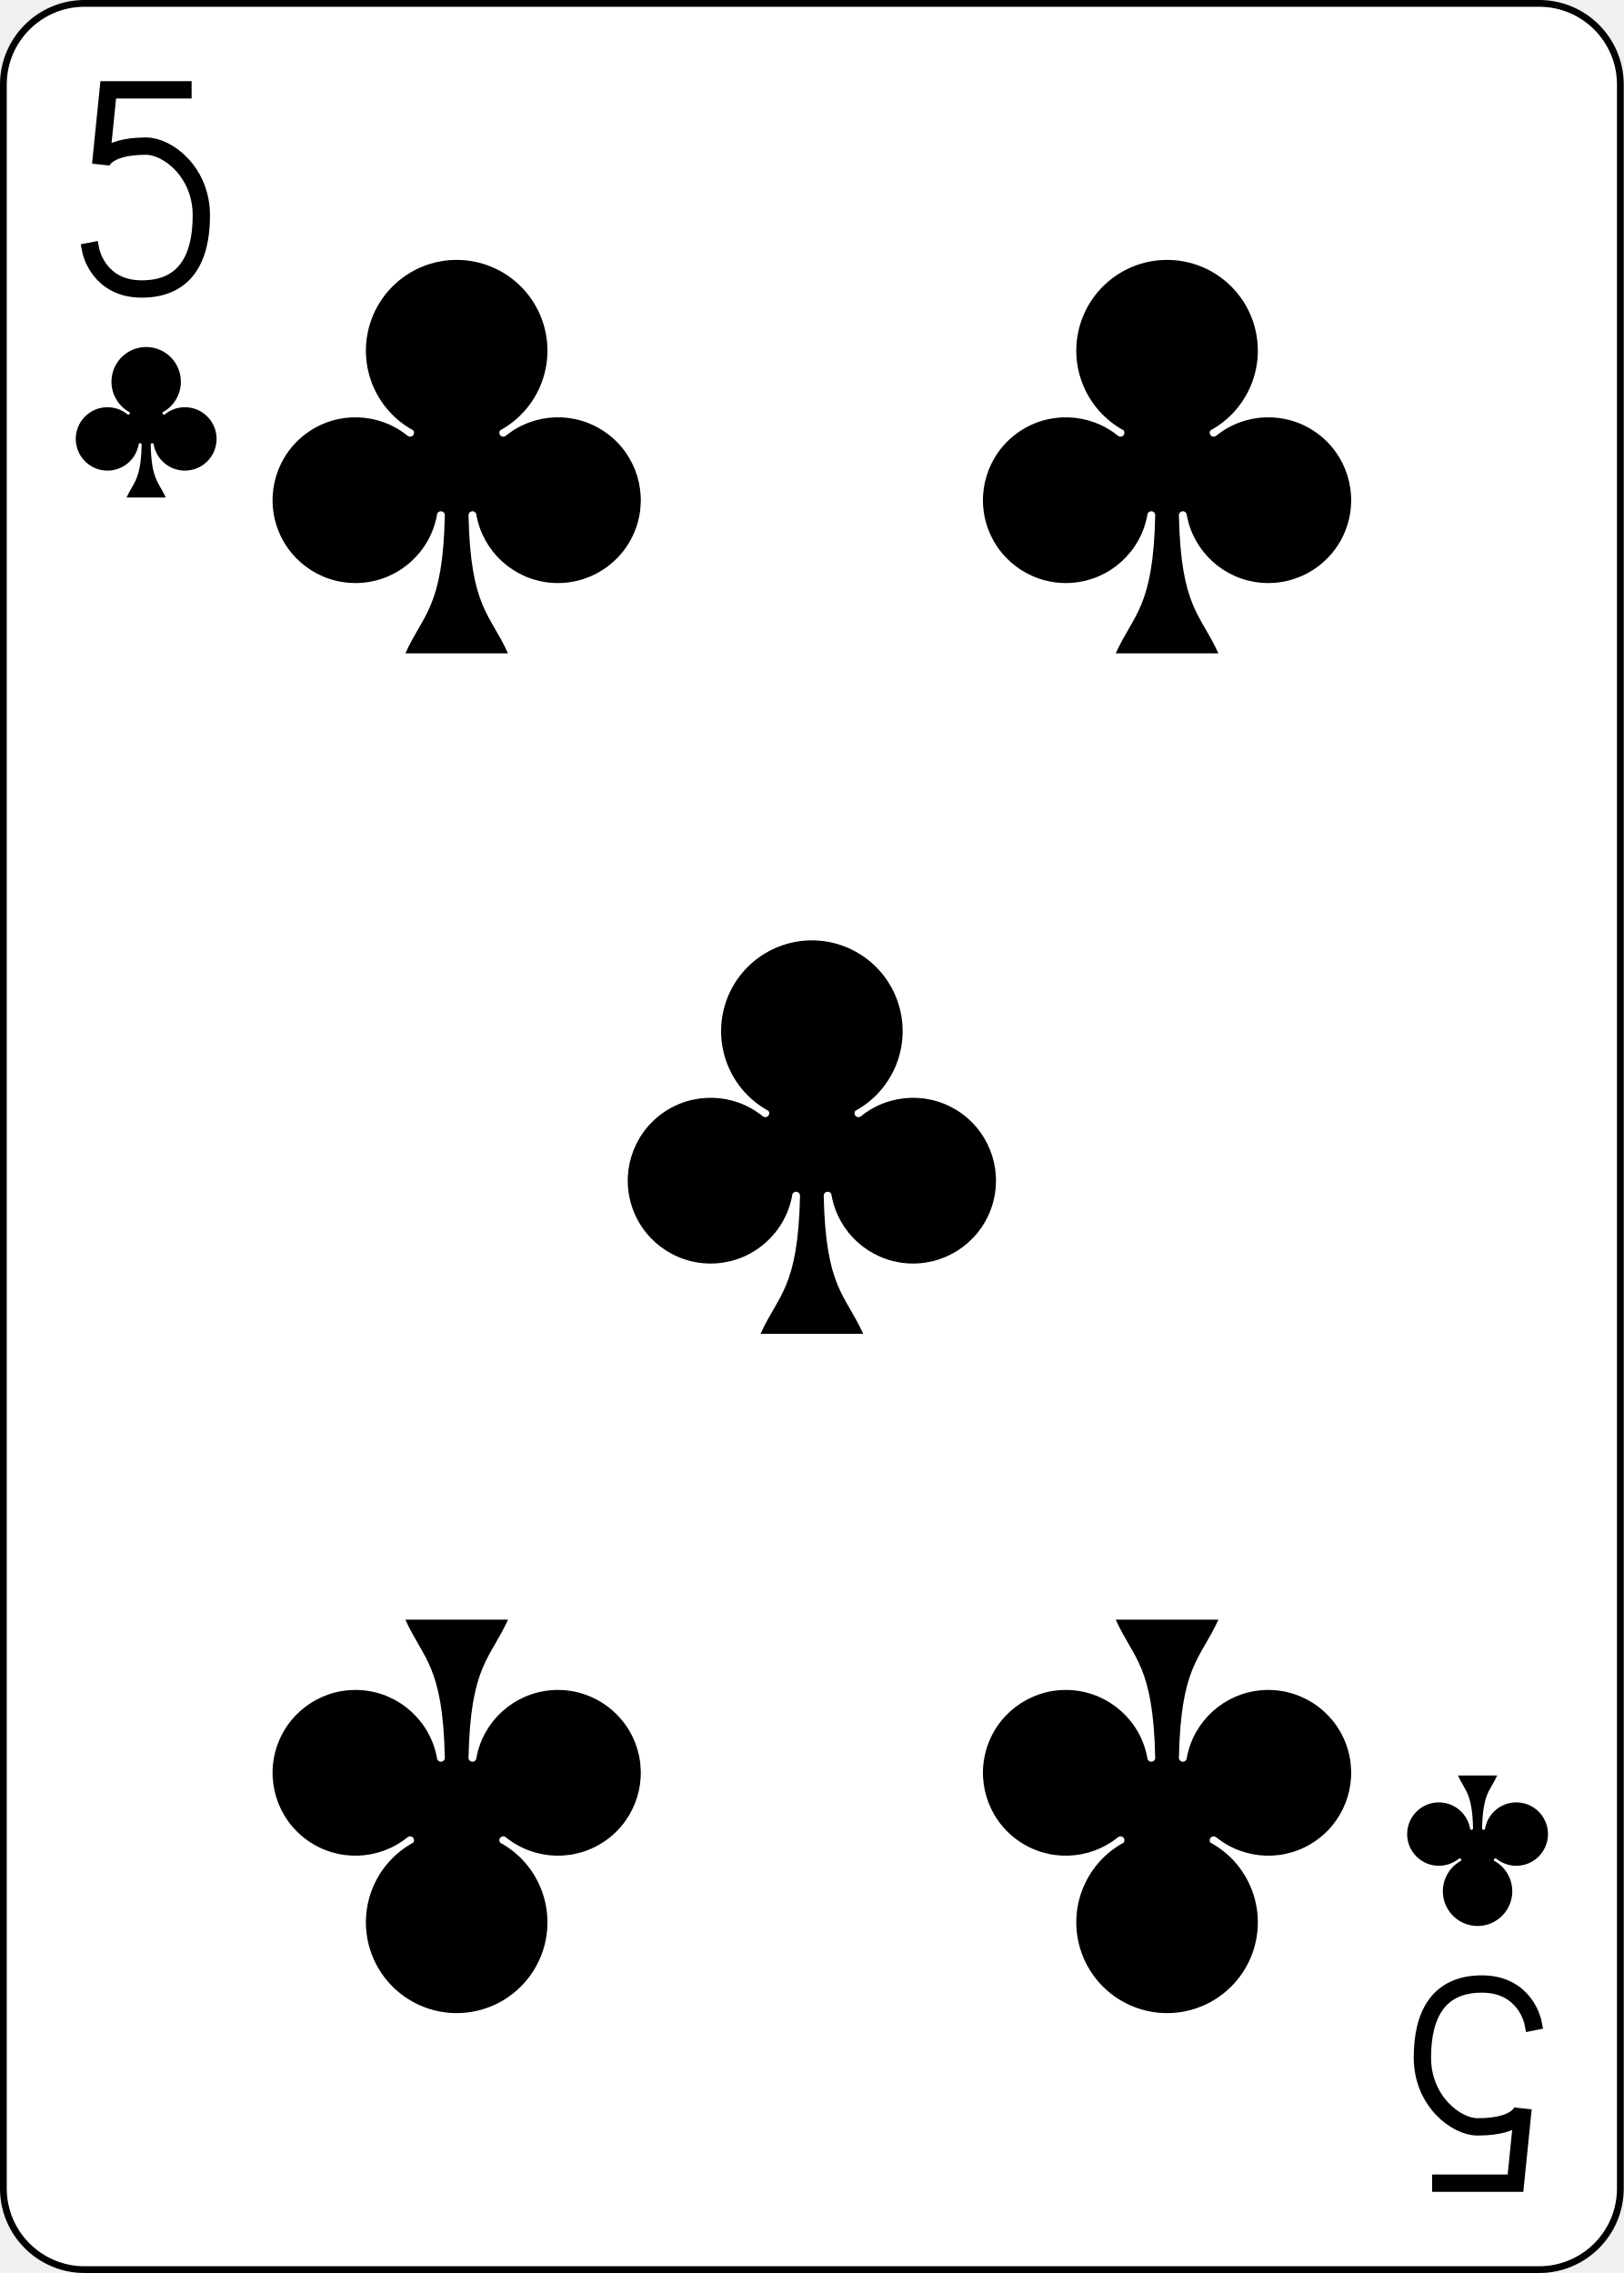
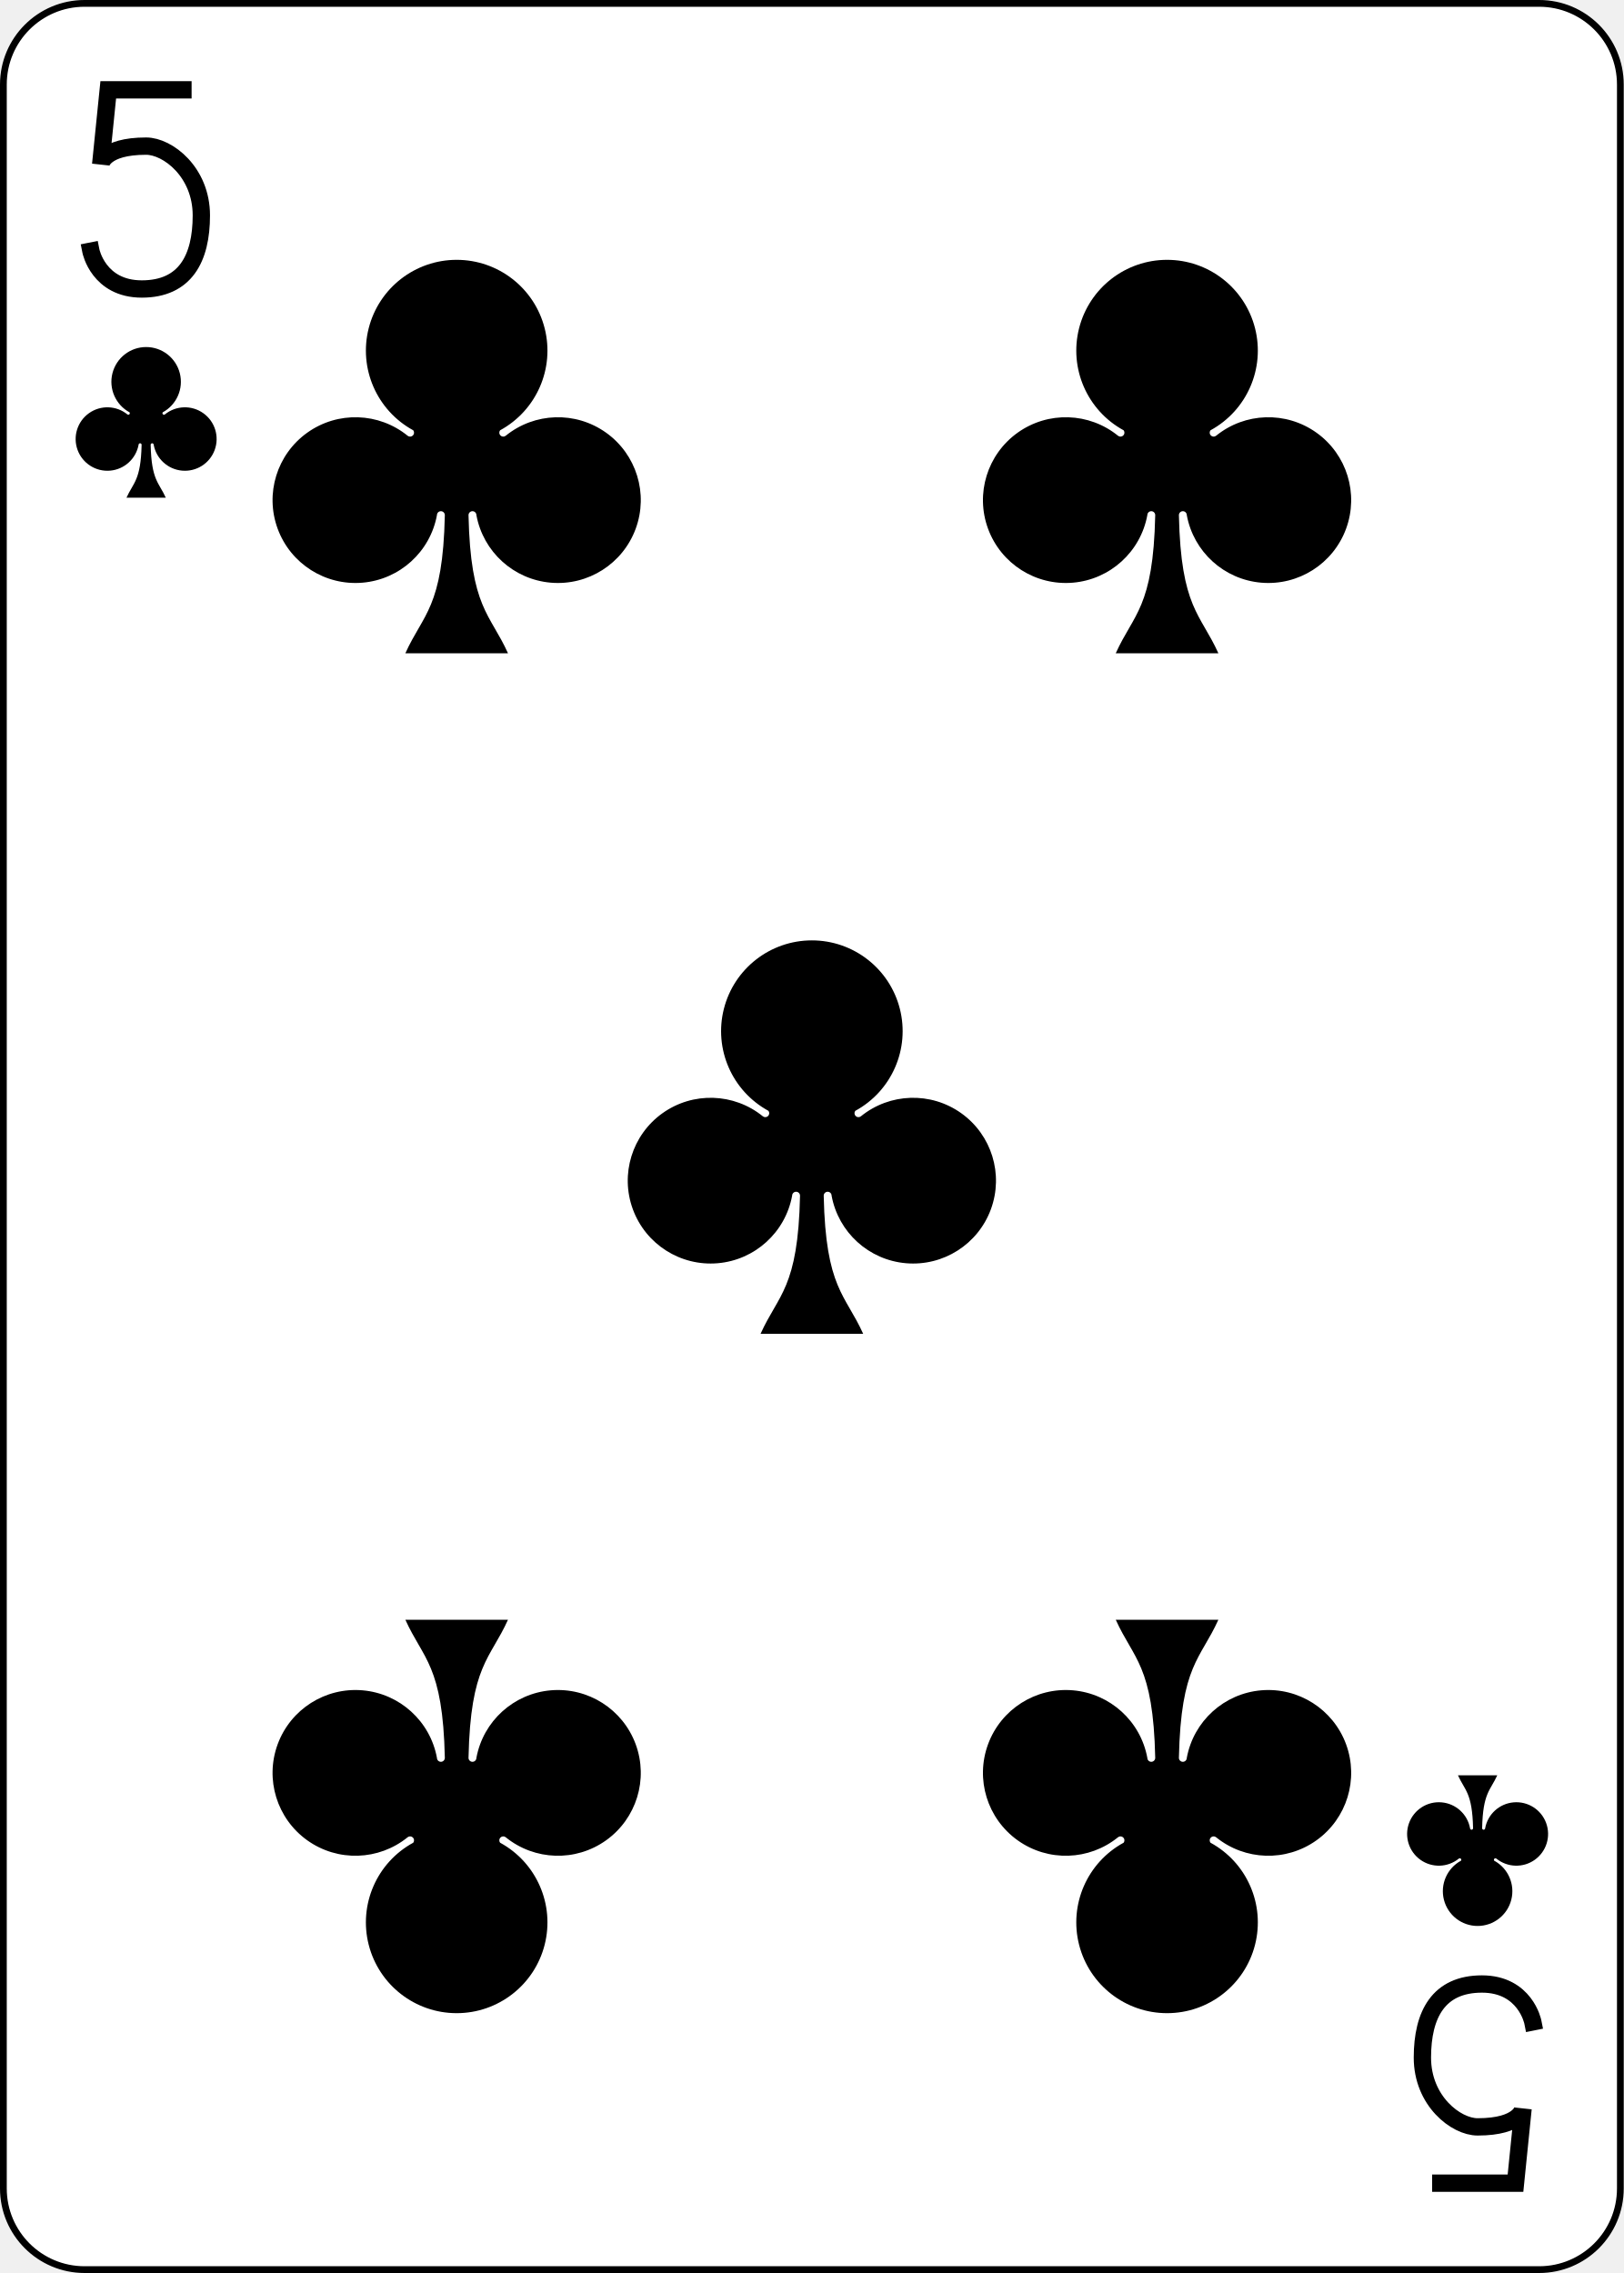
<svg xmlns="http://www.w3.org/2000/svg" xmlns:xlink="http://www.w3.org/1999/xlink" width="240" height="336" class="card" preserveAspectRatio="none" viewBox="-120 -168 240 336">
  <symbol id="b" preserveAspectRatio="xMinYMid" viewBox="-600 -600 1200 1200">
    <path d="M30 150c5 235 55 250 100 350h-260c45-100 95-115 100-350a10 10 0 0 0-20 0 210 210 0 1 1-74-201 10 10 0 0 0 14-14 230 230 0 1 1 220 0 10 10 0 0 0 14 14 210 210 0 1 1-74 201 10 10 0 0 0-20 0" />
  </symbol>
  <symbol id="a" preserveAspectRatio="xMinYMid" viewBox="-500 -500 1000 1000">
    <path fill="none" stroke="#000" stroke-linecap="square" stroke-miterlimit="1.5" stroke-width="80" d="M170-460h-345l-35 345s10-85 210-85c100 0 255 120 255 320S180 460-20 460s-235-175-235-175" />
  </symbol>
  <rect width="239" height="335" x="-119.5" y="-167.5" fill="#fff" stroke="#000" rx="12" ry="12" />
  <use xlink:href="#a" height="32" x="-114.4" y="-156" />
-   <use xlink:href="#b" height="26.77" x="-111.78" y="-119" />
-   <use xlink:href="#b" height="70" x="-87.5" y="-135.59" />
-   <use xlink:href="#b" height="70" x="17.5" y="-135.59" />
+   <use xlink:href="#b" height="26.8" x="-111.8" y="-119" />
+   <use xlink:href="#b" height="70" x="-87.5" y="-135.6" />
+   <use xlink:href="#b" height="70" x="17.5" y="-135.6" />
  <use xlink:href="#b" height="70" x="-35" y="-35" />
  <g transform="rotate(180)">
    <use xlink:href="#a" height="32" x="-114.4" y="-156" />
-     <use xlink:href="#b" height="26.77" x="-111.78" y="-119" />
-     <use xlink:href="#b" height="70" x="-87.5" y="-135.59" />
-     <use xlink:href="#b" height="70" x="17.5" y="-135.59" />
+     <use xlink:href="#b" height="26.8" x="-111.8" y="-119" />
+     <use xlink:href="#b" height="70" x="-87.5" y="-135.6" />
+     <use xlink:href="#b" height="70" x="17.5" y="-135.6" />
  </g>
</svg>
